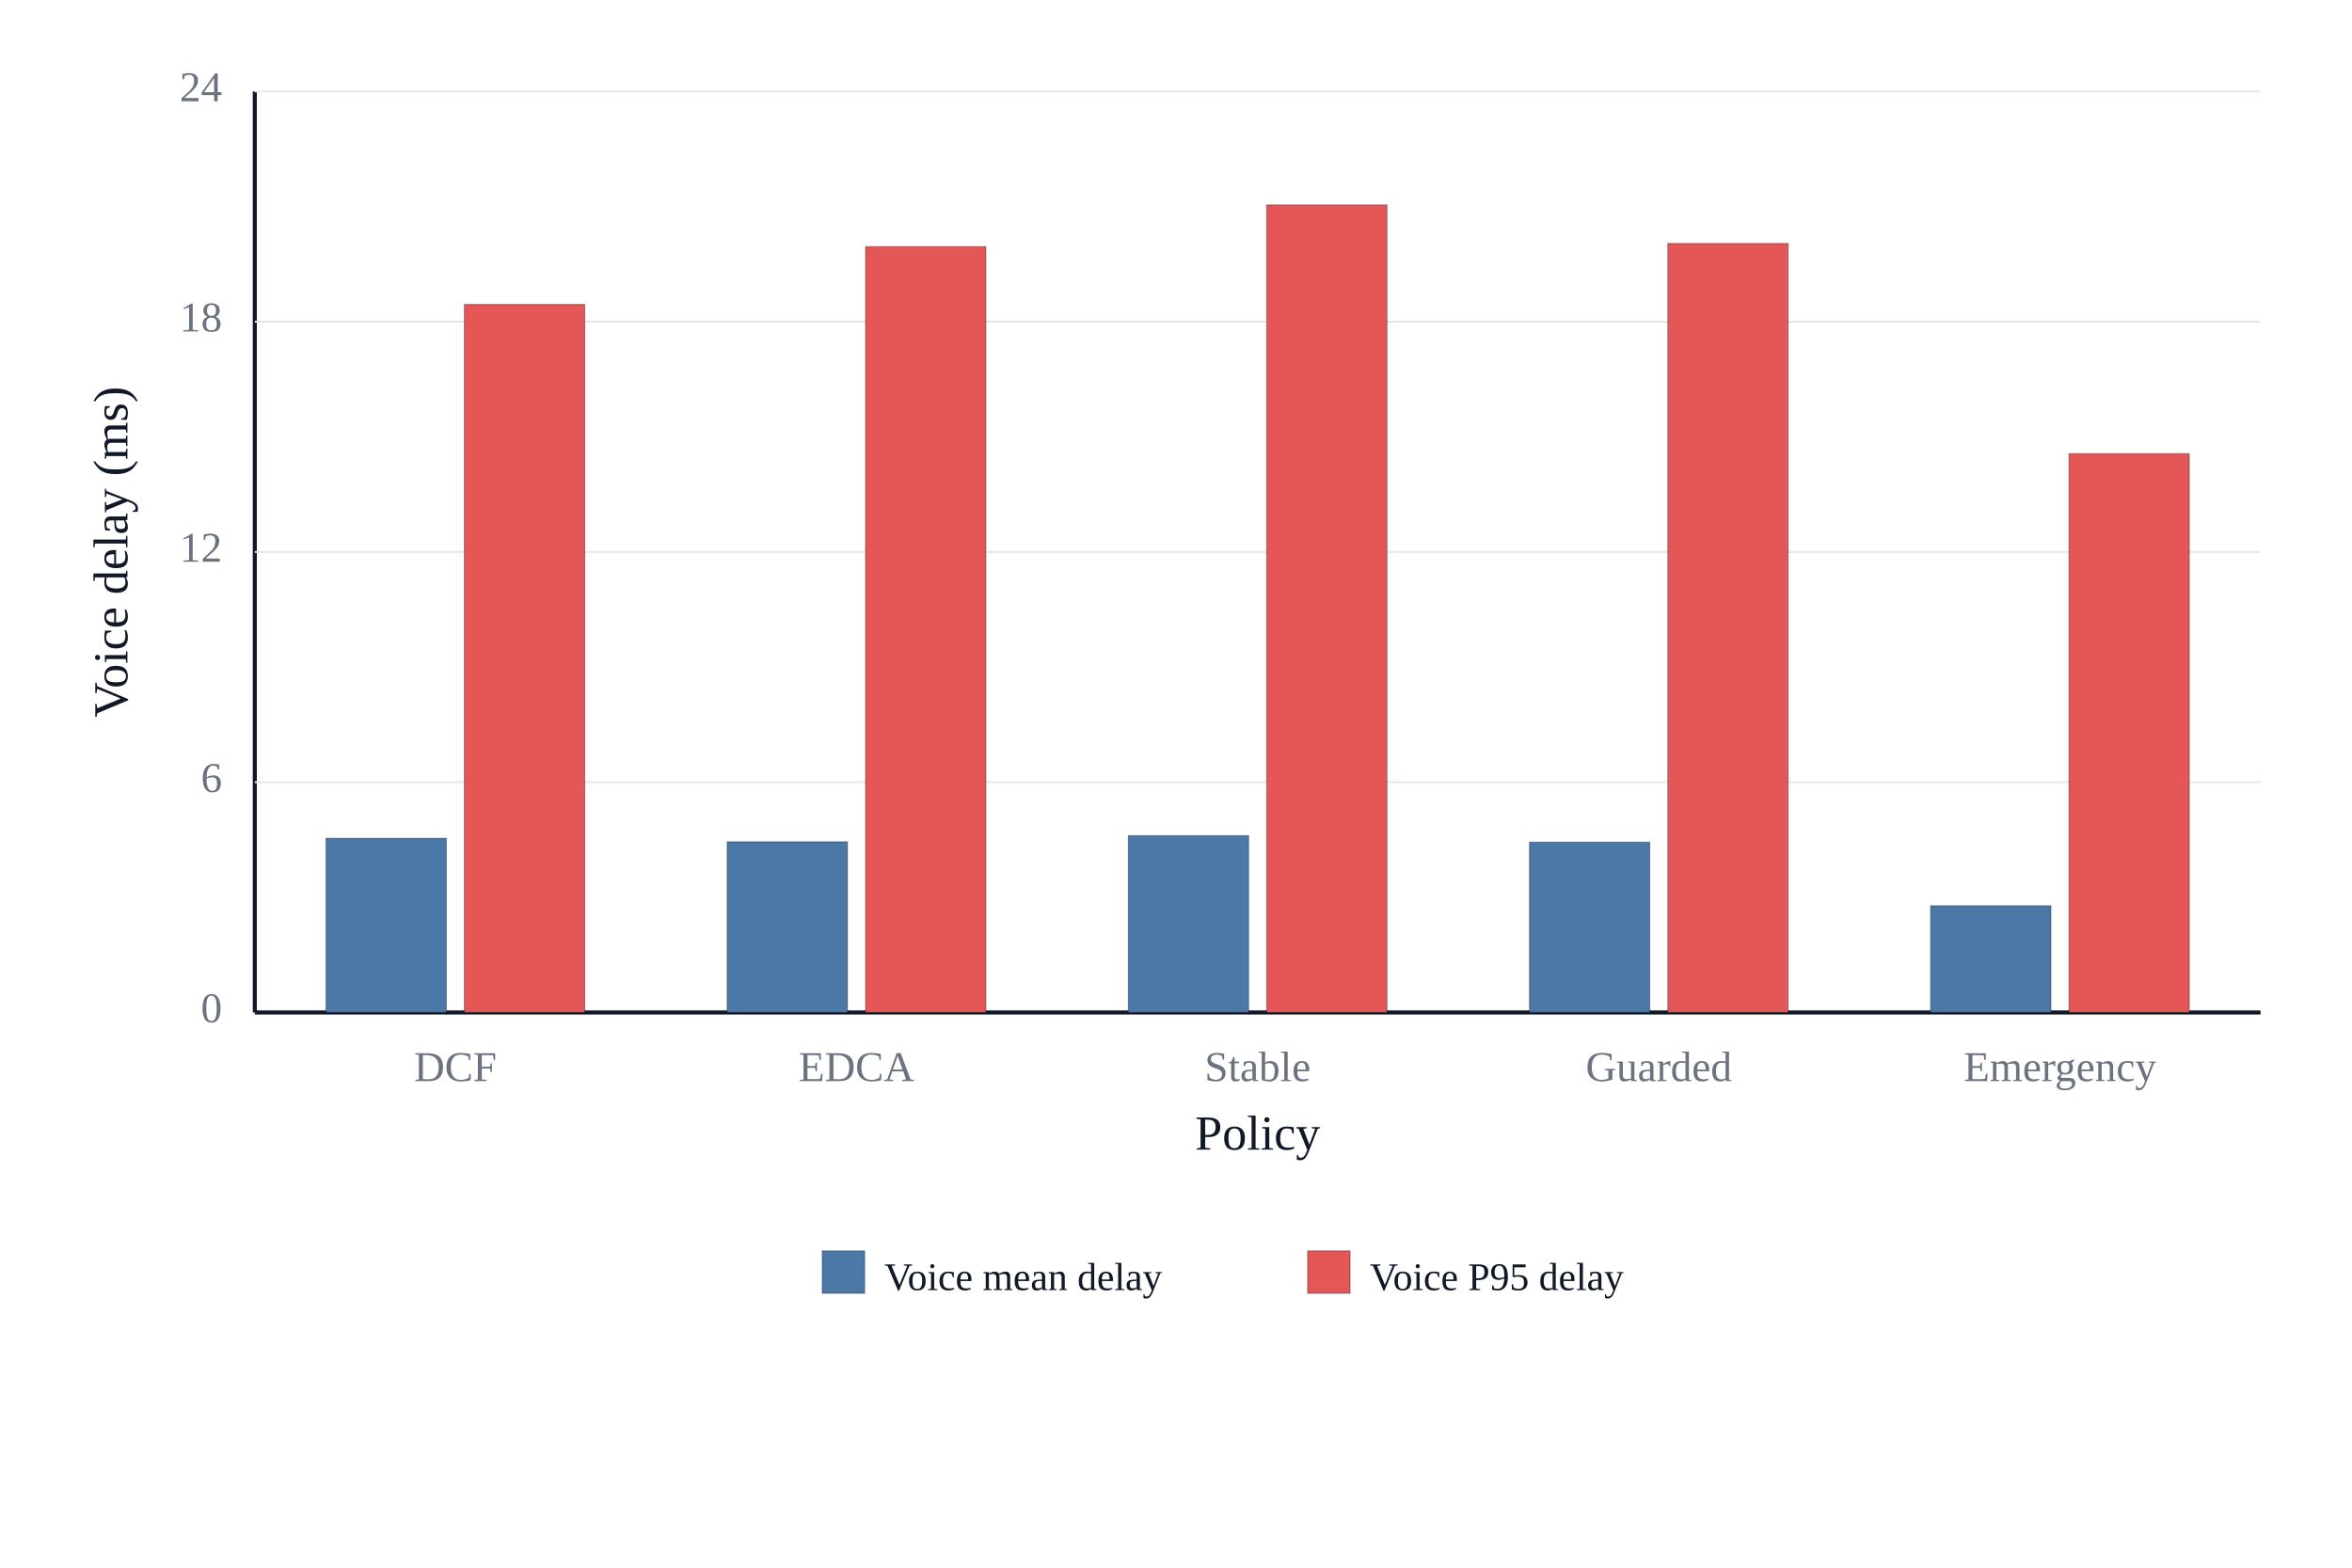
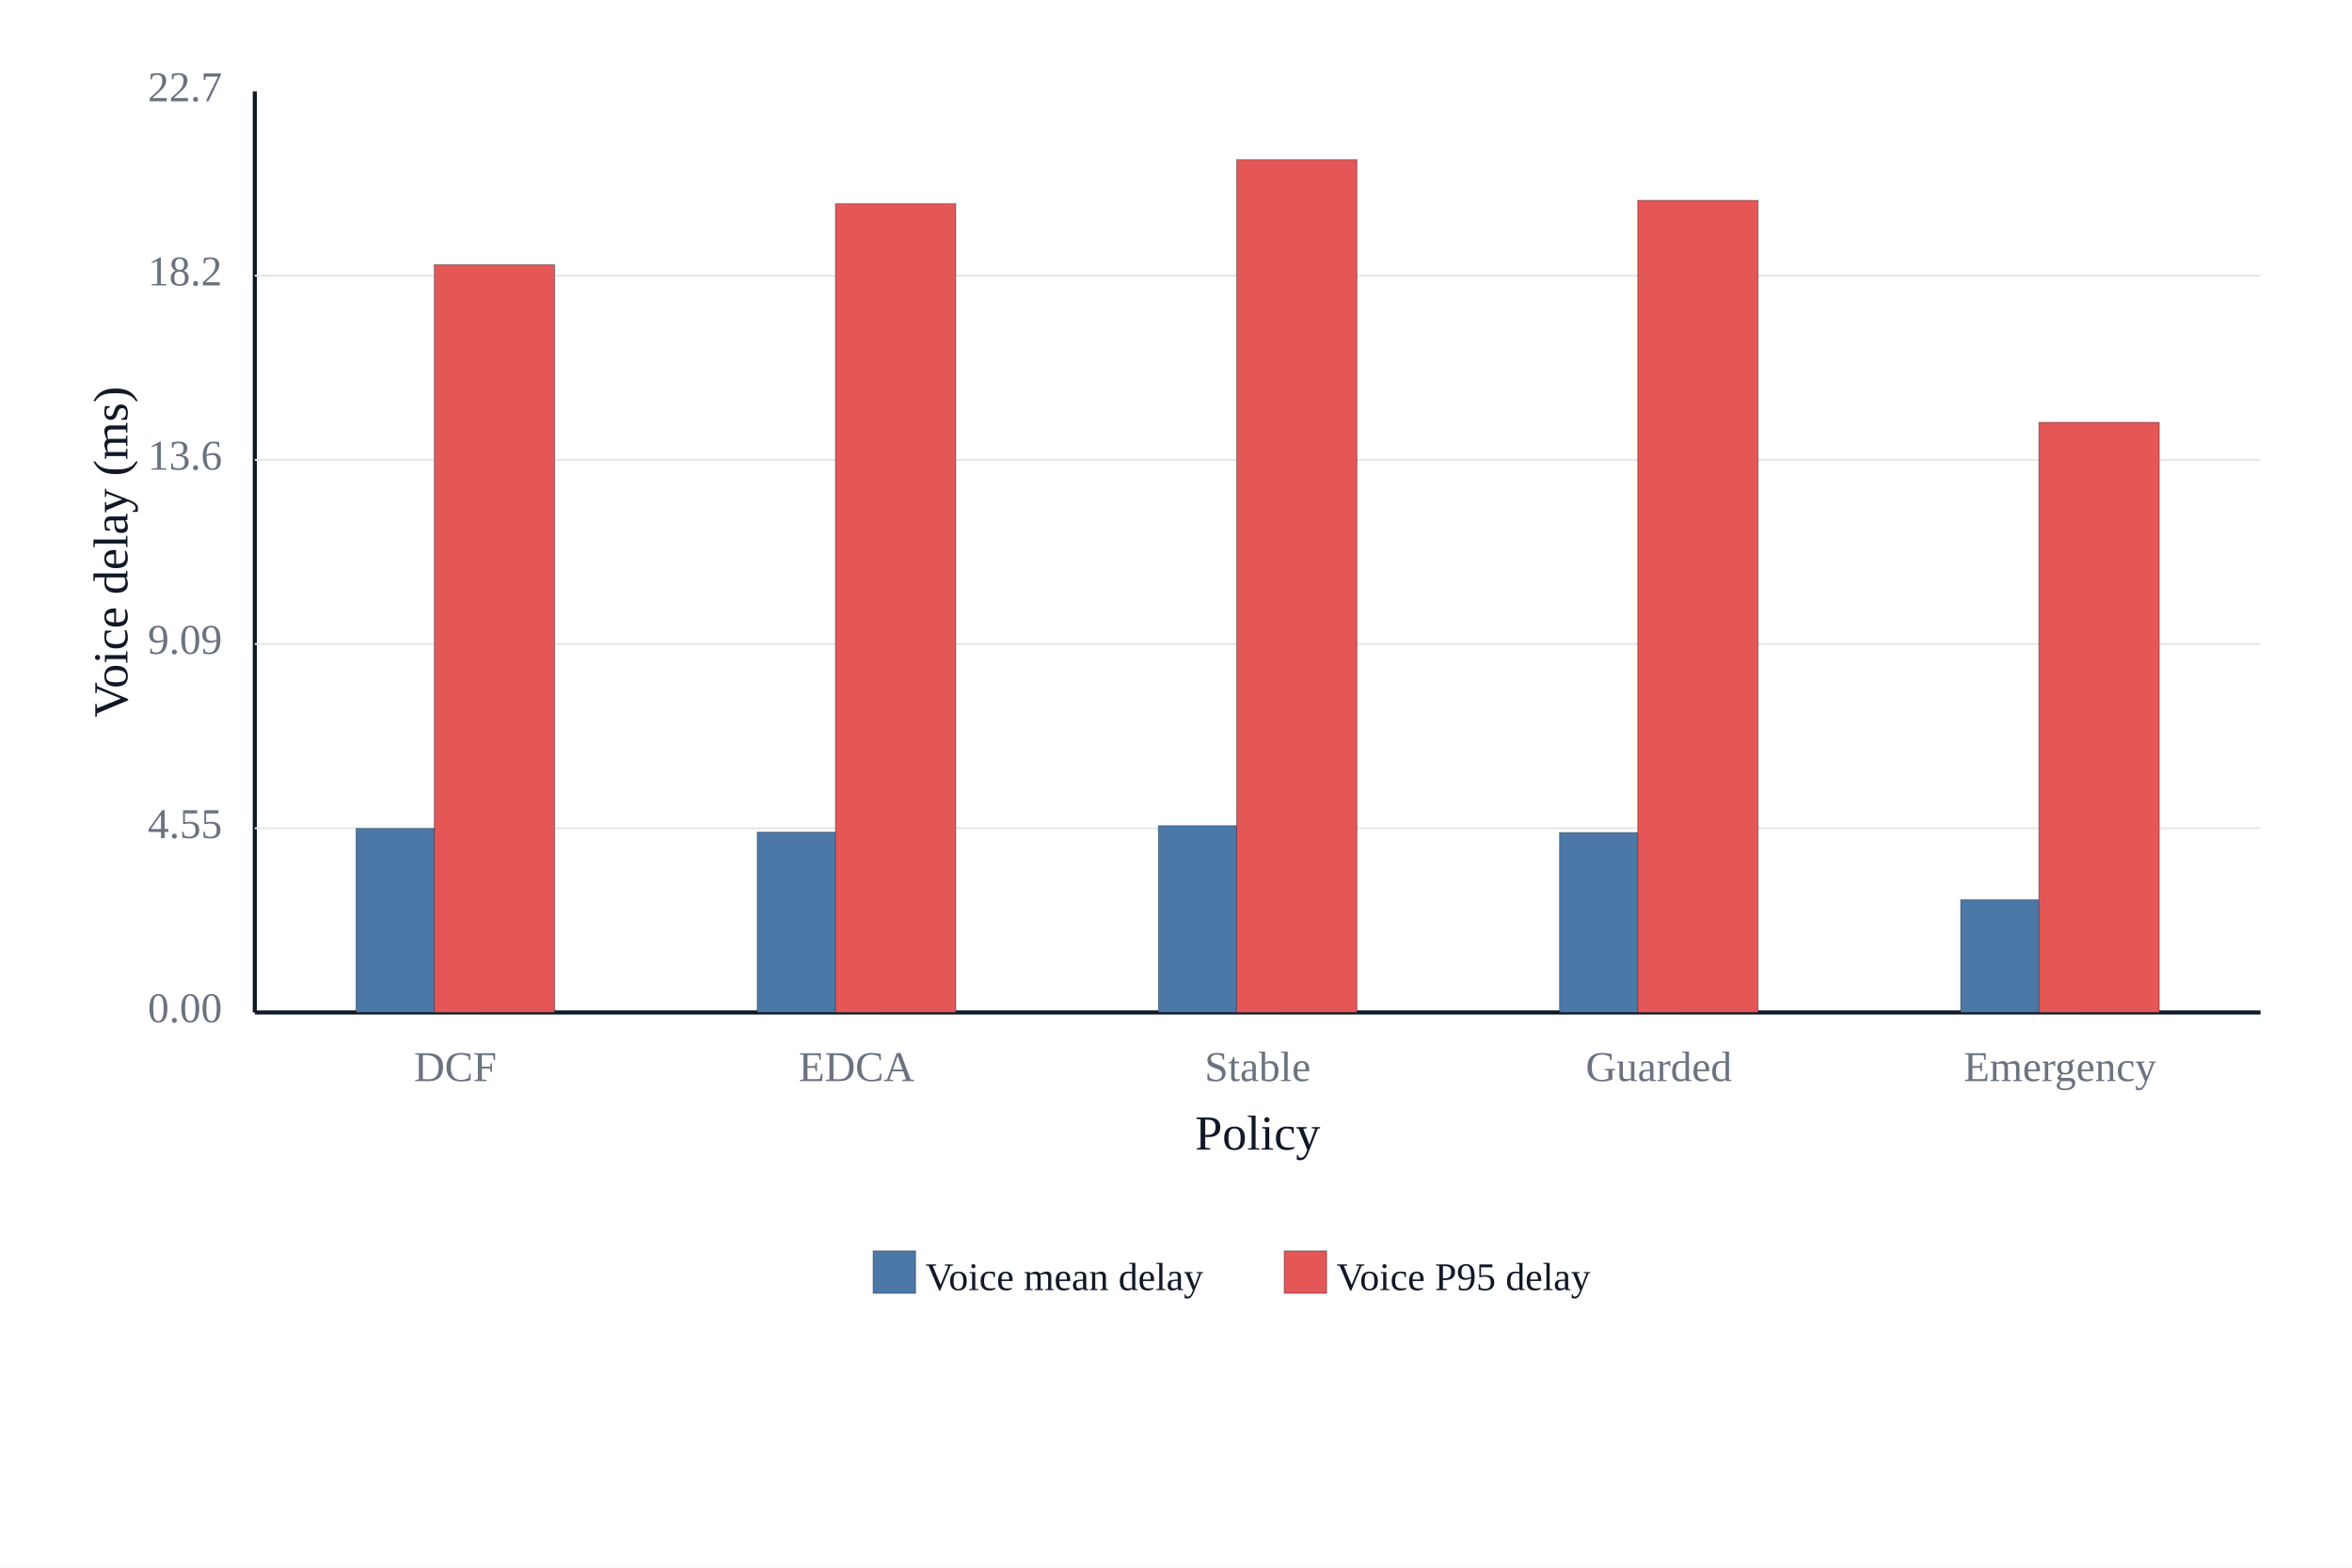
<svg xmlns="http://www.w3.org/2000/svg" width="720" height="480" viewBox="0 0 720 480">
  <rect width="100%" height="100%" fill="#ffffff" />
  <style>text { font-family: "Times New Roman", Times, serif; }</style>
-   <line x1="78" y1="310" x2="692" y2="310" stroke="#111827" stroke-width="1.25" />
-   <line x1="78" y1="28" x2="78" y2="310" stroke="#111827" stroke-width="1.25" />
+   <line x1="78.00" y1="310.00" x2="692.00" y2="310.00" stroke="#111827" stroke-width="1.25" />
+   <line x1="78.00" y1="28.00" x2="78.00" y2="310.00" stroke="#111827" stroke-width="1.25" />
  <text x="385.00" y="352.00" text-anchor="middle" font-size="15" fill="#111827">Policy</text>
  <text x="39.00" y="169.00" text-anchor="middle" font-size="15" fill="#111827" transform="rotate(-90 39.00 169.00)">Voice delay (ms)</text>
-   <text x="68.00" y="313.00" text-anchor="end" font-size="13" fill="#6b7280">0</text>
-   <line x1="78" y1="239.50" x2="692" y2="239.50" stroke="#e5e7eb" stroke-width="0.6" />
-   <text x="68.00" y="242.50" text-anchor="end" font-size="13" fill="#6b7280">6</text>
-   <line x1="78" y1="169.00" x2="692" y2="169.00" stroke="#e5e7eb" stroke-width="0.6" />
-   <text x="68.00" y="172.00" text-anchor="end" font-size="13" fill="#6b7280">12</text>
-   <line x1="78" y1="98.50" x2="692" y2="98.50" stroke="#e5e7eb" stroke-width="0.6" />
-   <text x="68.00" y="101.50" text-anchor="end" font-size="13" fill="#6b7280">18</text>
-   <line x1="78" y1="28.00" x2="692" y2="28.00" stroke="#e5e7eb" stroke-width="0.6" />
-   <text x="68.00" y="31.00" text-anchor="end" font-size="13" fill="#6b7280">24</text>
-   <rect x="99.80" y="256.66" width="36.84" height="53.34" fill="#4c78a8" stroke="#111827" stroke-width="0.3" stroke-opacity="0.4" />
-   <rect x="142.16" y="93.21" width="36.84" height="216.79" fill="#e45756" stroke="#111827" stroke-width="0.3" stroke-opacity="0.4" />
+   <text x="68.00" y="313.00" text-anchor="end" font-size="13" fill="#6b7280">0.00</text>
+   <line x1="78.00" y1="253.60" x2="692.00" y2="253.60" stroke="#e5e7eb" stroke-width="0.6" />
+   <text x="68.00" y="256.60" text-anchor="end" font-size="13" fill="#6b7280">4.55</text>
+   <line x1="78.00" y1="197.20" x2="692.00" y2="197.20" stroke="#e5e7eb" stroke-width="0.6" />
+   <text x="68.00" y="200.20" text-anchor="end" font-size="13" fill="#6b7280">9.09</text>
+   <line x1="78.00" y1="140.80" x2="692.00" y2="140.80" stroke="#e5e7eb" stroke-width="0.6" />
+   <text x="68.00" y="143.80" text-anchor="end" font-size="13" fill="#6b7280">13.6</text>
+   <line x1="78.00" y1="84.40" x2="692.00" y2="84.40" stroke="#e5e7eb" stroke-width="0.6" />
+   <text x="68.00" y="87.40" text-anchor="end" font-size="13" fill="#6b7280">18.2</text>
+   <text x="68.00" y="31.00" text-anchor="end" font-size="13" fill="#6b7280">22.7</text>
+   <rect x="109.01" y="253.67" width="36.84" height="56.33" fill="#4c78a8" stroke="#111827" stroke-width="0.3" stroke-opacity="0.4" />
+   <rect x="231.81" y="254.80" width="36.84" height="55.20" fill="#4c78a8" stroke="#111827" stroke-width="0.3" stroke-opacity="0.4" />
+   <rect x="354.61" y="252.82" width="36.84" height="57.18" fill="#4c78a8" stroke="#111827" stroke-width="0.3" stroke-opacity="0.4" />
+   <rect x="477.41" y="254.92" width="36.84" height="55.08" fill="#4c78a8" stroke="#111827" stroke-width="0.3" stroke-opacity="0.4" />
+   <rect x="600.21" y="275.49" width="36.84" height="34.51" fill="#4c78a8" stroke="#111827" stroke-width="0.3" stroke-opacity="0.4" />
+   <rect x="132.95" y="81.06" width="36.84" height="228.94" fill="#e45756" stroke="#111827" stroke-width="0.3" stroke-opacity="0.4" />
+   <rect x="255.75" y="62.38" width="36.84" height="247.62" fill="#e45756" stroke="#111827" stroke-width="0.3" stroke-opacity="0.4" />
+   <rect x="378.55" y="48.89" width="36.84" height="261.11" fill="#e45756" stroke="#111827" stroke-width="0.3" stroke-opacity="0.4" />
+   <rect x="501.35" y="61.35" width="36.84" height="248.65" fill="#e45756" stroke="#111827" stroke-width="0.3" stroke-opacity="0.4" />
+   <rect x="624.15" y="129.31" width="36.84" height="180.69" fill="#e45756" stroke="#111827" stroke-width="0.3" stroke-opacity="0.4" />
  <text x="139.40" y="331.00" text-anchor="middle" font-size="13" fill="#6b7280">DCF</text>
-   <rect x="222.60" y="257.73" width="36.84" height="52.27" fill="#4c78a8" stroke="#111827" stroke-width="0.3" stroke-opacity="0.4" />
-   <rect x="264.96" y="75.51" width="36.84" height="234.49" fill="#e45756" stroke="#111827" stroke-width="0.3" stroke-opacity="0.4" />
  <text x="262.20" y="331.00" text-anchor="middle" font-size="13" fill="#6b7280">EDCA</text>
-   <rect x="345.40" y="255.85" width="36.84" height="54.15" fill="#4c78a8" stroke="#111827" stroke-width="0.3" stroke-opacity="0.4" />
-   <rect x="387.76" y="62.74" width="36.84" height="247.26" fill="#e45756" stroke="#111827" stroke-width="0.3" stroke-opacity="0.4" />
  <text x="385.00" y="331.00" text-anchor="middle" font-size="13" fill="#6b7280">Stable</text>
-   <rect x="468.20" y="257.85" width="36.84" height="52.15" fill="#4c78a8" stroke="#111827" stroke-width="0.3" stroke-opacity="0.4" />
-   <rect x="510.56" y="74.54" width="36.84" height="235.46" fill="#e45756" stroke="#111827" stroke-width="0.3" stroke-opacity="0.4" />
  <text x="507.80" y="331.00" text-anchor="middle" font-size="13" fill="#6b7280">Guarded</text>
-   <rect x="591.00" y="277.32" width="36.84" height="32.68" fill="#4c78a8" stroke="#111827" stroke-width="0.3" stroke-opacity="0.4" />
-   <rect x="633.36" y="138.90" width="36.84" height="171.10" fill="#e45756" stroke="#111827" stroke-width="0.3" stroke-opacity="0.4" />
  <text x="630.60" y="331.00" text-anchor="middle" font-size="13" fill="#6b7280">Emergency</text>
-   <rect x="251.70" y="383.00" width="13.00" height="13.00" fill="#4c78a8" stroke="#111827" stroke-width="0.3" stroke-opacity="0.4" />
-   <text x="270.70" y="395.00" text-anchor="start" font-size="12" fill="#111827">Voice mean delay</text>
-   <rect x="400.30" y="383.00" width="13.00" height="13.00" fill="#e45756" stroke="#111827" stroke-width="0.3" stroke-opacity="0.4" />
-   <text x="419.30" y="395.00" text-anchor="start" font-size="12" fill="#111827">Voice P95 delay</text>
+   <rect x="267.28" y="383.00" width="13.00" height="13.00" fill="#4c78a8" stroke="#111827" stroke-width="0.3" stroke-opacity="0.4" />
+   <text x="283.28" y="395.00" text-anchor="start" font-size="12" fill="#111827">Voice mean delay</text>
+   <rect x="393.12" y="383.00" width="13.00" height="13.00" fill="#e45756" stroke="#111827" stroke-width="0.3" stroke-opacity="0.4" />
+   <text x="409.12" y="395.00" text-anchor="start" font-size="12" fill="#111827">Voice P95 delay</text>
</svg>
